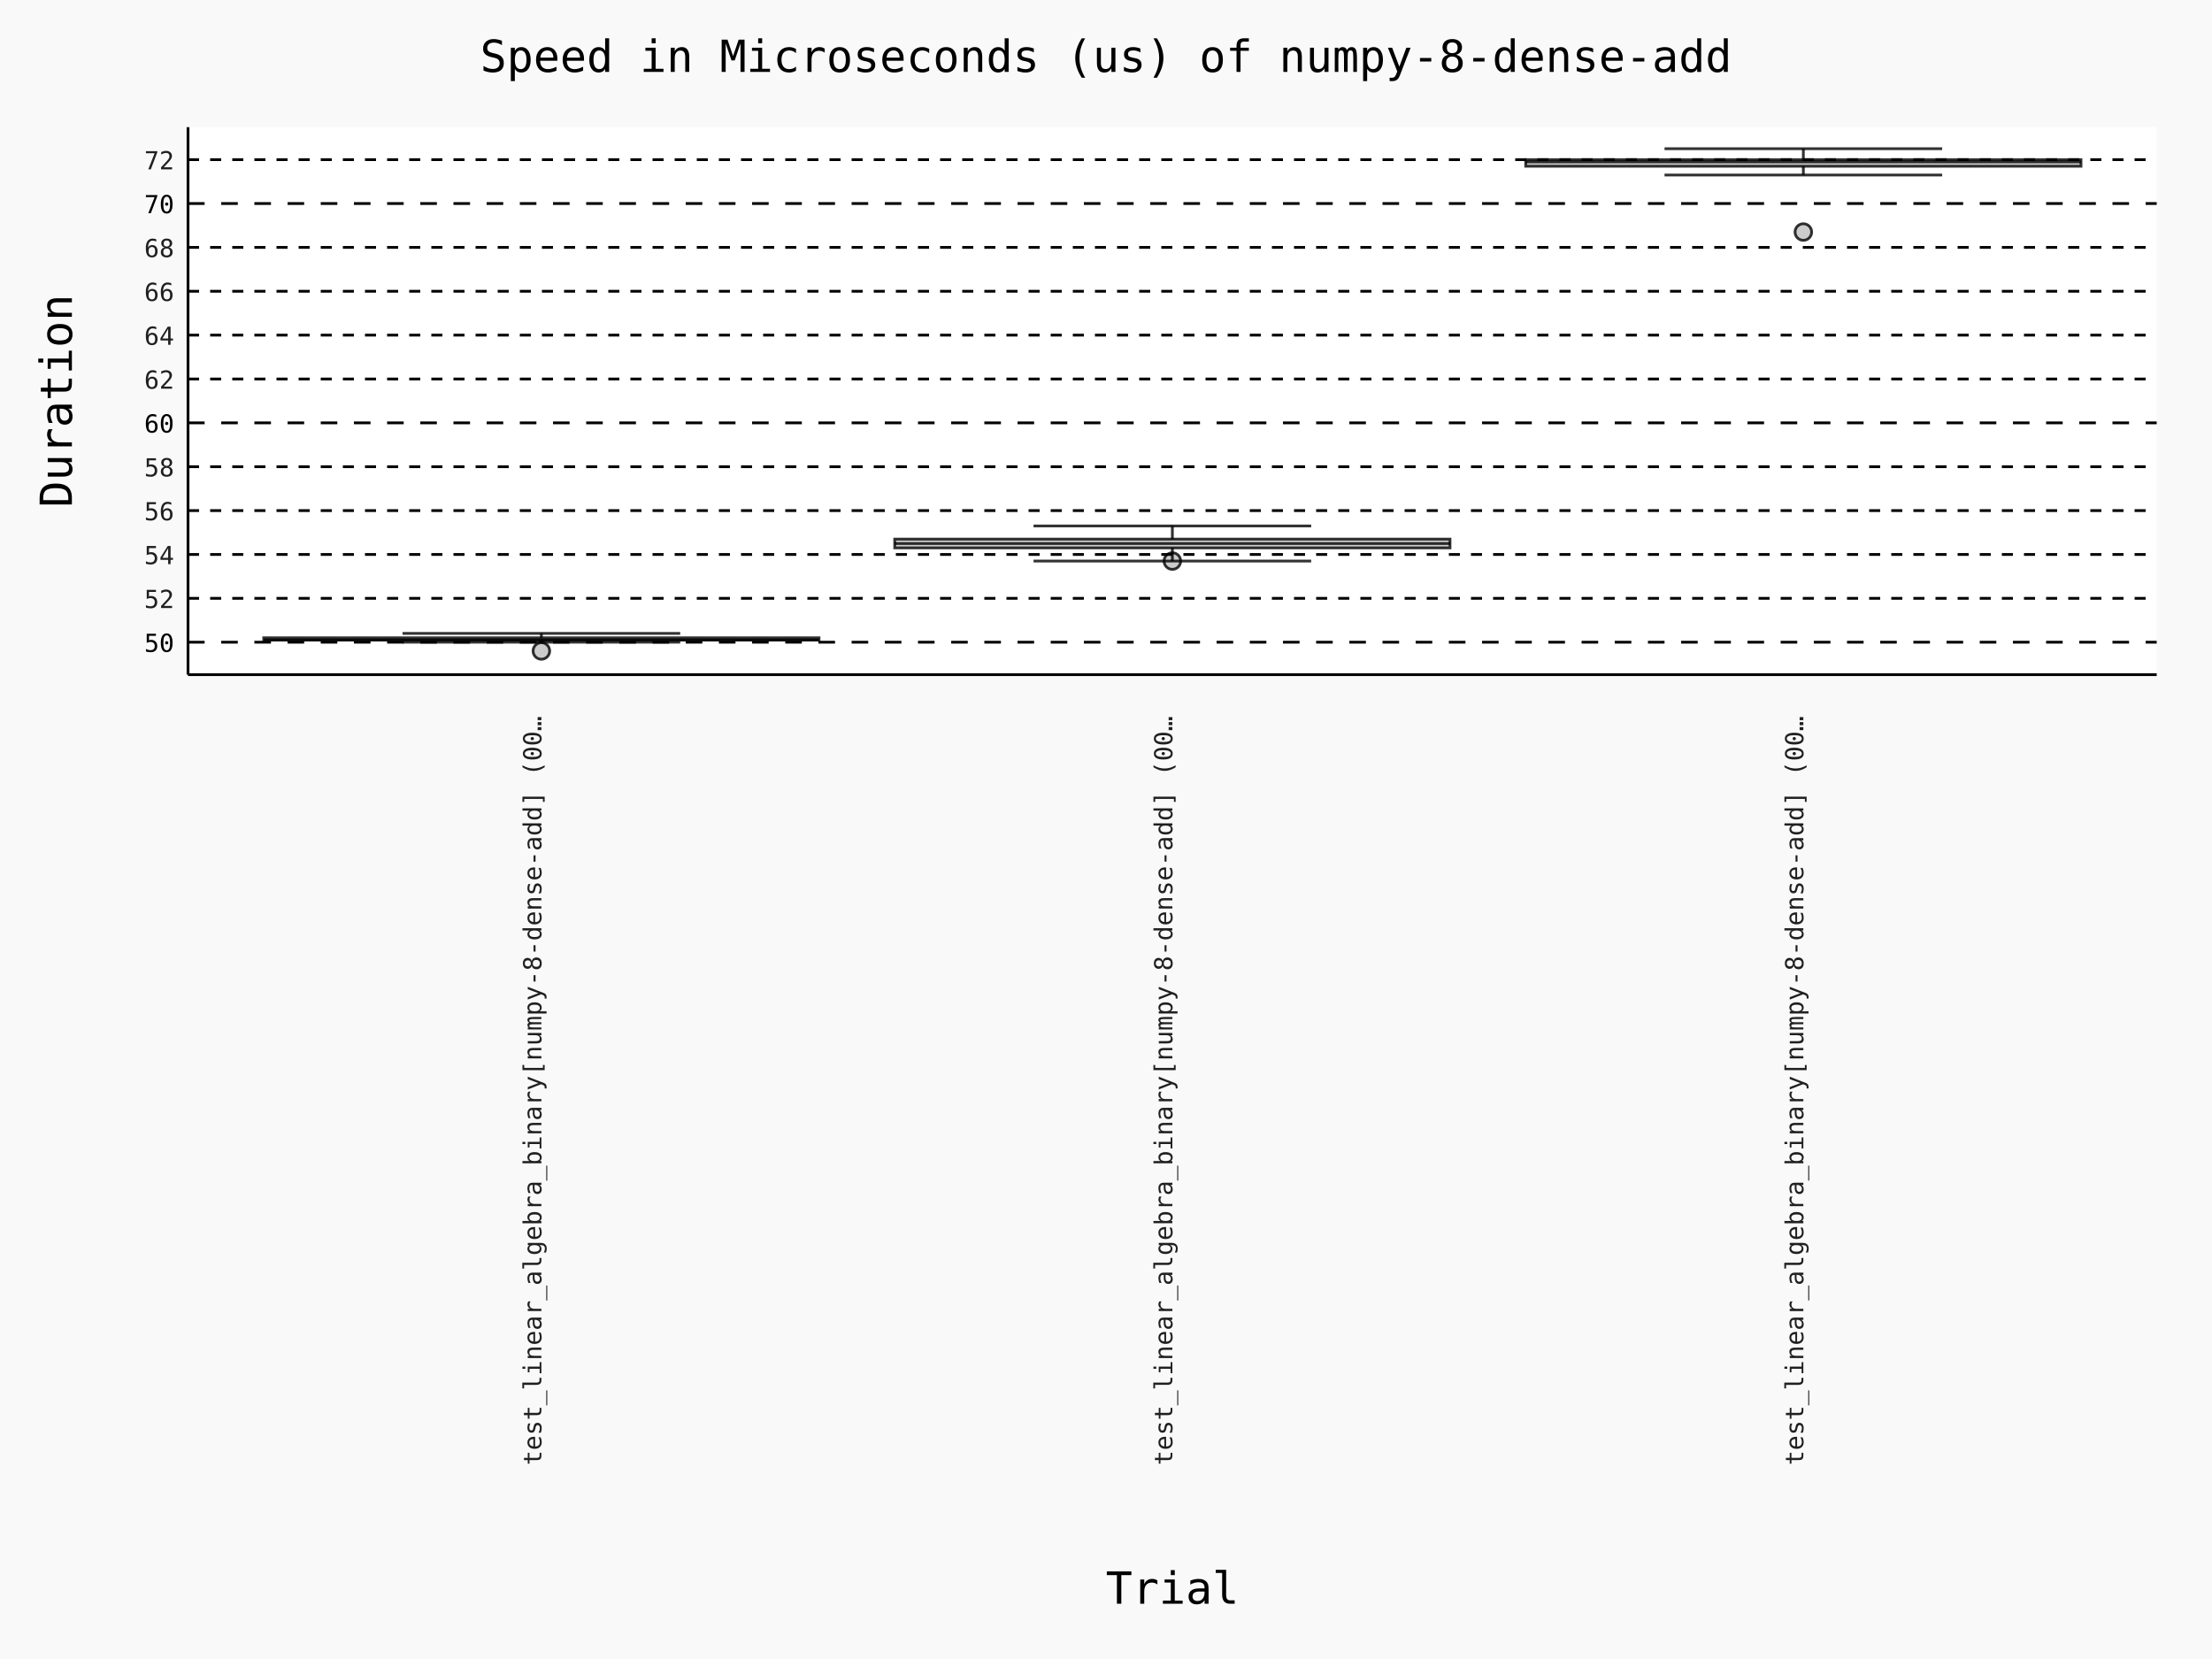
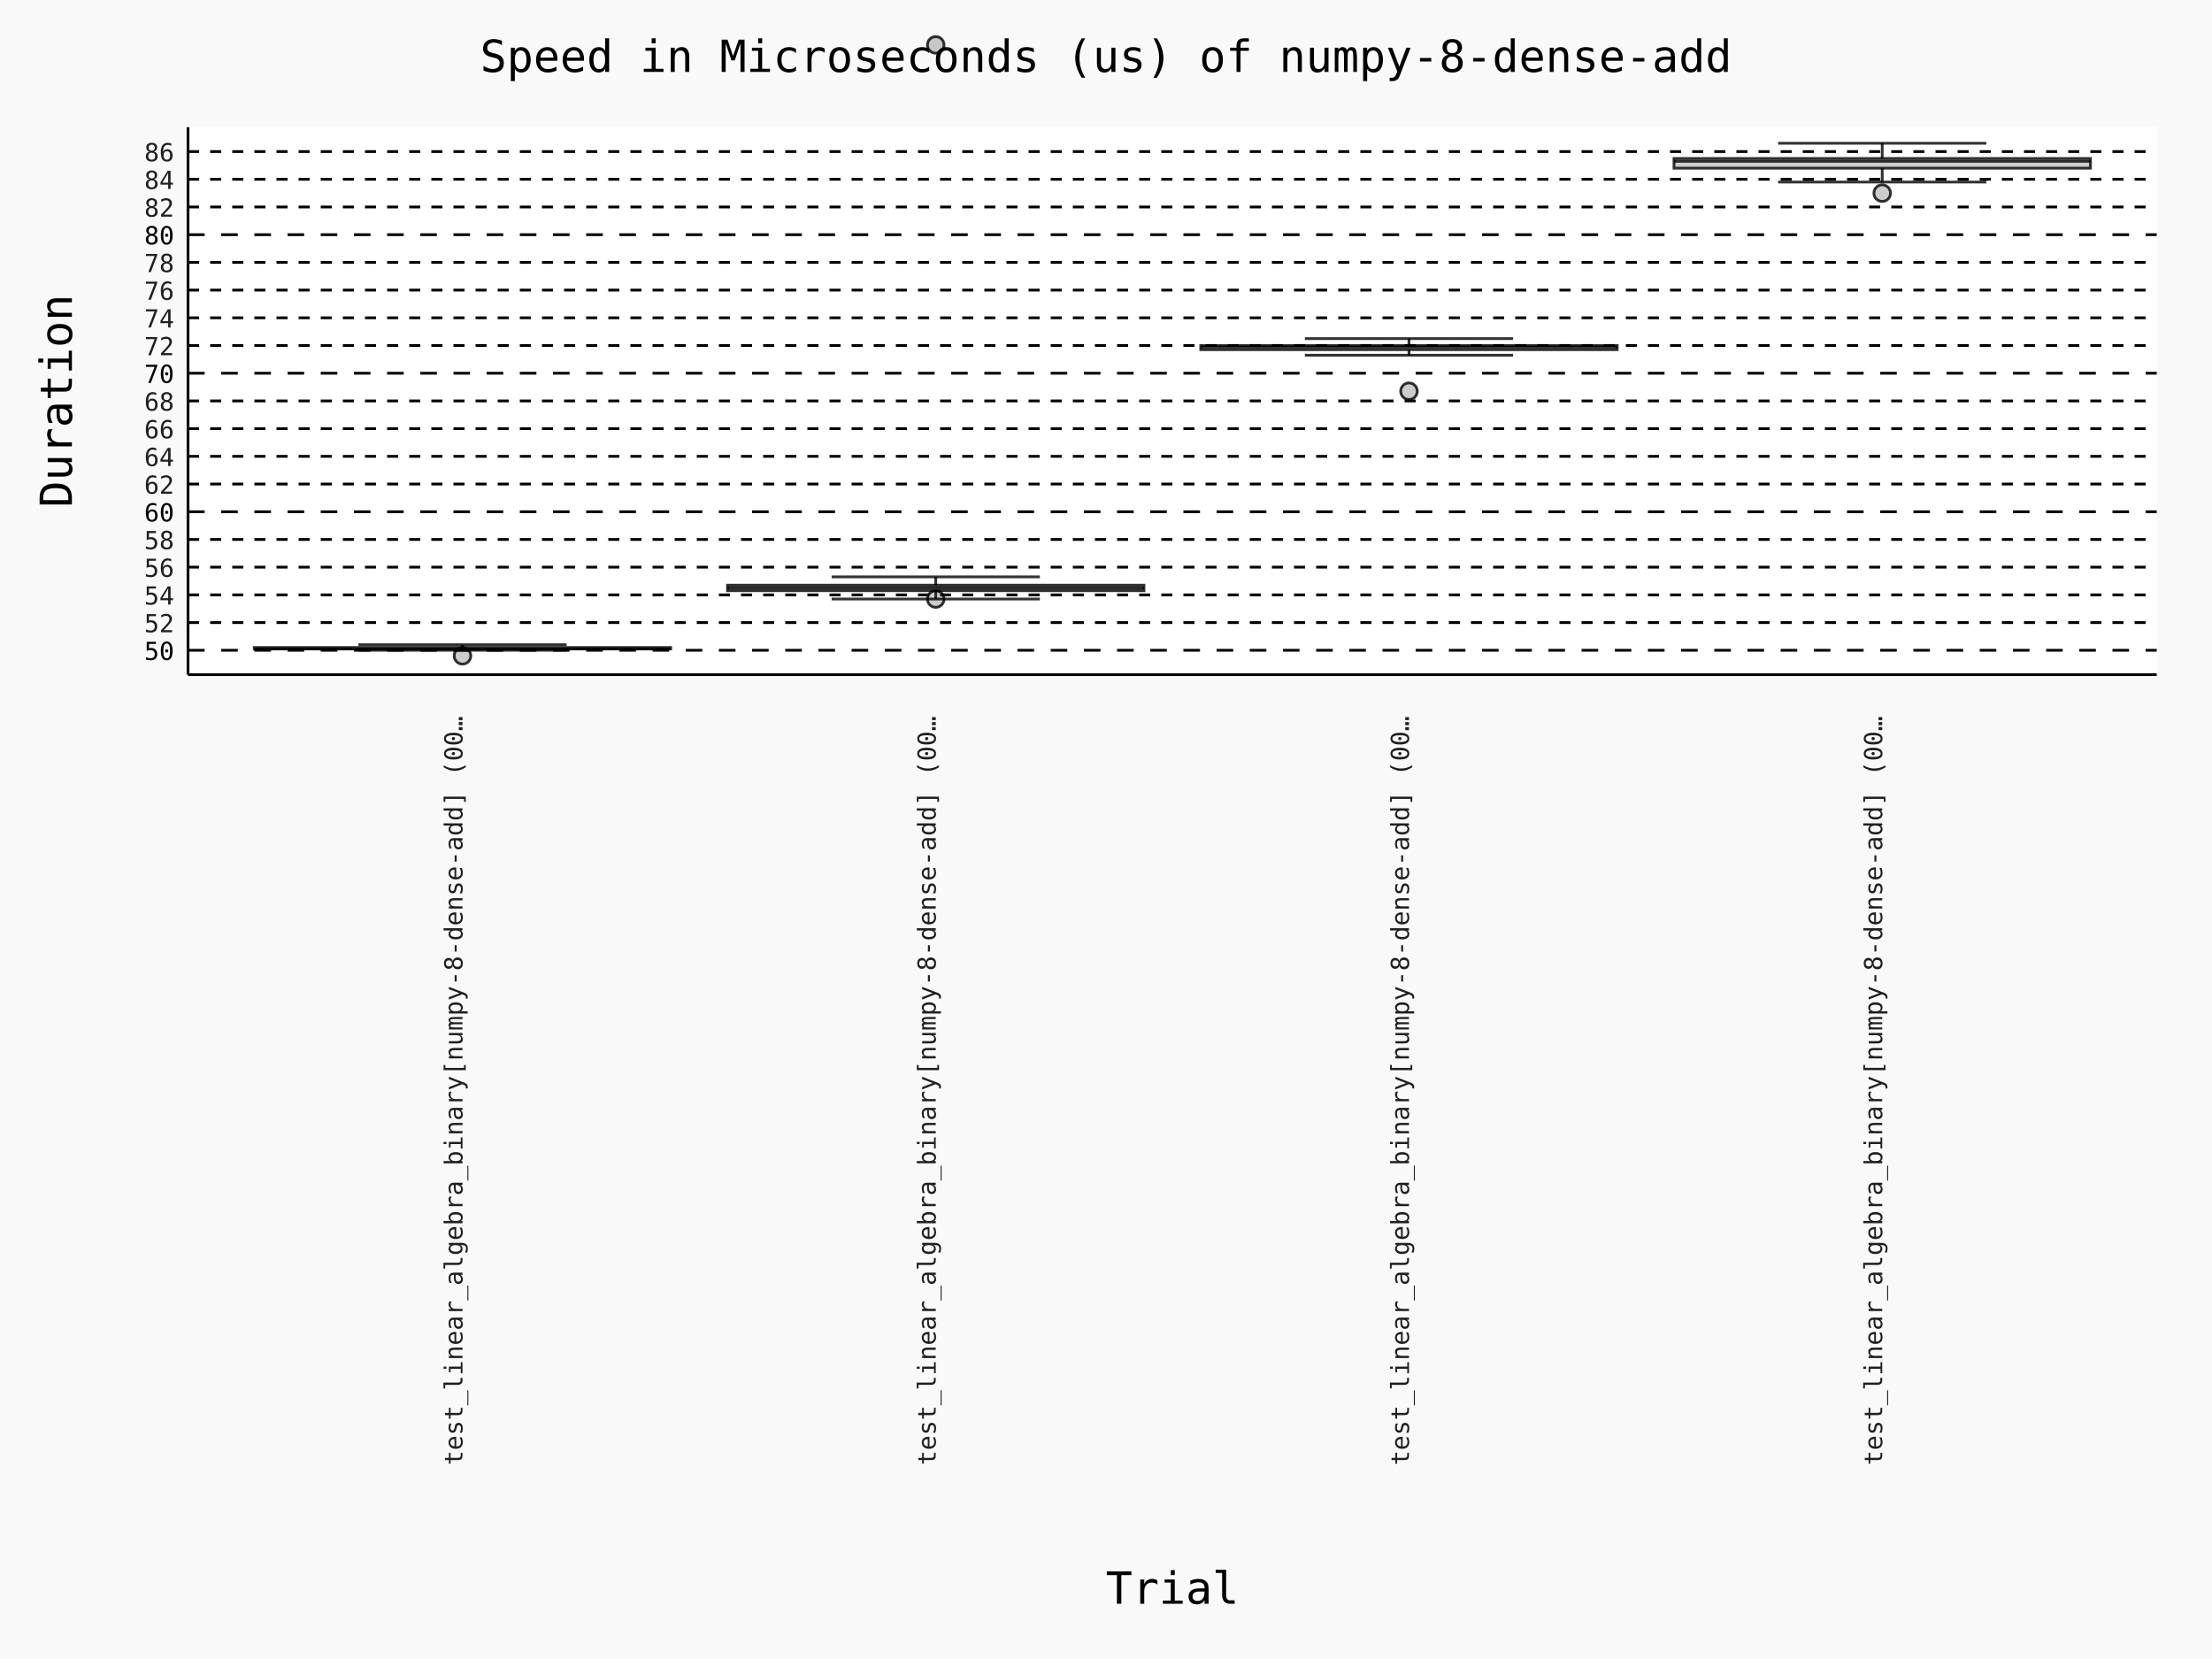
- <svg xmlns="http://www.w3.org/2000/svg" id="chart-2d94b298-818a-4bbc-8a91-b09f5cf3c061" class="pygal-chart" viewBox="0 0 800 600">
+ <svg xmlns="http://www.w3.org/2000/svg" id="chart-75029016-aac0-476c-b410-318bb5802ac1" class="pygal-chart" viewBox="0 0 800 600">
  <defs>
-     <style type="text/css">#chart-2d94b298-818a-4bbc-8a91-b09f5cf3c061{-webkit-user-select:none;-webkit-font-smoothing:antialiased;font-family:Consolas,"Deja Vu Sans Mono","Bitstream Vera Sans Mono","Courier New",monospace}#chart-2d94b298-818a-4bbc-8a91-b09f5cf3c061 .title{font-family:Consolas,"Deja Vu Sans Mono","Bitstream Vera Sans Mono","Courier New",monospace;font-size:16px}#chart-2d94b298-818a-4bbc-8a91-b09f5cf3c061 .legends .legend text{font-family:Consolas,"Deja Vu Sans Mono","Bitstream Vera Sans Mono","Courier New",monospace;font-size:14px}#chart-2d94b298-818a-4bbc-8a91-b09f5cf3c061 .axis text{font-family:Consolas,"Deja Vu Sans Mono","Bitstream Vera Sans Mono","Courier New",monospace;font-size:10px}#chart-2d94b298-818a-4bbc-8a91-b09f5cf3c061 .axis text.major{font-family:Consolas,"Deja Vu Sans Mono","Bitstream Vera Sans Mono","Courier New",monospace;font-size:10px}#chart-2d94b298-818a-4bbc-8a91-b09f5cf3c061 .text-overlay text.value{font-family:Consolas,"Deja Vu Sans Mono","Bitstream Vera Sans Mono","Courier New",monospace;font-size:16px}#chart-2d94b298-818a-4bbc-8a91-b09f5cf3c061 .text-overlay text.label{font-family:Consolas,"Deja Vu Sans Mono","Bitstream Vera Sans Mono","Courier New",monospace;font-size:10px}#chart-2d94b298-818a-4bbc-8a91-b09f5cf3c061 .tooltip{font-family:Consolas,"Deja Vu Sans Mono","Bitstream Vera Sans Mono","Courier New",monospace;font-size:14px}#chart-2d94b298-818a-4bbc-8a91-b09f5cf3c061 text.no_data{font-family:Consolas,"Deja Vu Sans Mono","Bitstream Vera Sans Mono","Courier New",monospace;font-size:64px}
- #chart-2d94b298-818a-4bbc-8a91-b09f5cf3c061{background-color:rgba(249,249,249,1)}#chart-2d94b298-818a-4bbc-8a91-b09f5cf3c061 path,#chart-2d94b298-818a-4bbc-8a91-b09f5cf3c061 line,#chart-2d94b298-818a-4bbc-8a91-b09f5cf3c061 rect,#chart-2d94b298-818a-4bbc-8a91-b09f5cf3c061 circle{-webkit-transition:150ms;-moz-transition:150ms;transition:150ms}#chart-2d94b298-818a-4bbc-8a91-b09f5cf3c061 .graph &gt; .background{fill:rgba(249,249,249,1)}#chart-2d94b298-818a-4bbc-8a91-b09f5cf3c061 .plot &gt; .background{fill:rgba(255,255,255,1)}#chart-2d94b298-818a-4bbc-8a91-b09f5cf3c061 .graph{fill:rgba(0,0,0,.87)}#chart-2d94b298-818a-4bbc-8a91-b09f5cf3c061 text.no_data{fill:rgba(0,0,0,1)}#chart-2d94b298-818a-4bbc-8a91-b09f5cf3c061 .title{fill:rgba(0,0,0,1)}#chart-2d94b298-818a-4bbc-8a91-b09f5cf3c061 .legends .legend text{fill:rgba(0,0,0,.87)}#chart-2d94b298-818a-4bbc-8a91-b09f5cf3c061 .legends .legend:hover text{fill:rgba(0,0,0,1)}#chart-2d94b298-818a-4bbc-8a91-b09f5cf3c061 .axis .line{stroke:rgba(0,0,0,1)}#chart-2d94b298-818a-4bbc-8a91-b09f5cf3c061 .axis .guide.line{stroke:rgba(0,0,0,.54)}#chart-2d94b298-818a-4bbc-8a91-b09f5cf3c061 .axis .major.line{stroke:rgba(0,0,0,.87)}#chart-2d94b298-818a-4bbc-8a91-b09f5cf3c061 .axis text.major{fill:rgba(0,0,0,1)}#chart-2d94b298-818a-4bbc-8a91-b09f5cf3c061 .axis.y .guides:hover .guide.line,#chart-2d94b298-818a-4bbc-8a91-b09f5cf3c061 .line-graph .axis.x .guides:hover .guide.line,#chart-2d94b298-818a-4bbc-8a91-b09f5cf3c061 .stackedline-graph .axis.x .guides:hover .guide.line,#chart-2d94b298-818a-4bbc-8a91-b09f5cf3c061 .xy-graph .axis.x .guides:hover .guide.line{stroke:rgba(0,0,0,1)}#chart-2d94b298-818a-4bbc-8a91-b09f5cf3c061 .axis .guides:hover text{fill:rgba(0,0,0,1)}#chart-2d94b298-818a-4bbc-8a91-b09f5cf3c061 .reactive{fill-opacity:.7;stroke-opacity:.8;stroke-width:1}#chart-2d94b298-818a-4bbc-8a91-b09f5cf3c061 .ci{stroke:rgba(0,0,0,.87)}#chart-2d94b298-818a-4bbc-8a91-b09f5cf3c061 .reactive.active,#chart-2d94b298-818a-4bbc-8a91-b09f5cf3c061 .active .reactive{fill-opacity:.8;stroke-opacity:.9;stroke-width:4}#chart-2d94b298-818a-4bbc-8a91-b09f5cf3c061 .ci .reactive.active{stroke-width:1.5}#chart-2d94b298-818a-4bbc-8a91-b09f5cf3c061 .series text{fill:rgba(0,0,0,1)}#chart-2d94b298-818a-4bbc-8a91-b09f5cf3c061 .tooltip rect{fill:rgba(255,255,255,1);stroke:rgba(0,0,0,1);-webkit-transition:opacity 150ms;-moz-transition:opacity 150ms;transition:opacity 150ms}#chart-2d94b298-818a-4bbc-8a91-b09f5cf3c061 .tooltip .label{fill:rgba(0,0,0,.87)}#chart-2d94b298-818a-4bbc-8a91-b09f5cf3c061 .tooltip .label{fill:rgba(0,0,0,.87)}#chart-2d94b298-818a-4bbc-8a91-b09f5cf3c061 .tooltip .legend{font-size:.8em;fill:rgba(0,0,0,.54)}#chart-2d94b298-818a-4bbc-8a91-b09f5cf3c061 .tooltip .x_label{font-size:.6em;fill:rgba(0,0,0,1)}#chart-2d94b298-818a-4bbc-8a91-b09f5cf3c061 .tooltip .xlink{font-size:.5em;text-decoration:underline}#chart-2d94b298-818a-4bbc-8a91-b09f5cf3c061 .tooltip .value{font-size:1.5em}#chart-2d94b298-818a-4bbc-8a91-b09f5cf3c061 .bound{font-size:.5em}#chart-2d94b298-818a-4bbc-8a91-b09f5cf3c061 .max-value{font-size:.75em;fill:rgba(0,0,0,.54)}#chart-2d94b298-818a-4bbc-8a91-b09f5cf3c061 .map-element{fill:rgba(255,255,255,1);stroke:rgba(0,0,0,.54) !important}#chart-2d94b298-818a-4bbc-8a91-b09f5cf3c061 .map-element .reactive{fill-opacity:inherit;stroke-opacity:inherit}#chart-2d94b298-818a-4bbc-8a91-b09f5cf3c061 .color-0,#chart-2d94b298-818a-4bbc-8a91-b09f5cf3c061 .color-0 a:visited{stroke:#000000;fill:#000000}#chart-2d94b298-818a-4bbc-8a91-b09f5cf3c061 .color-1,#chart-2d94b298-818a-4bbc-8a91-b09f5cf3c061 .color-1 a:visited{stroke:#000000;fill:#000000}#chart-2d94b298-818a-4bbc-8a91-b09f5cf3c061 .color-2,#chart-2d94b298-818a-4bbc-8a91-b09f5cf3c061 .color-2 a:visited{stroke:#000000;fill:#000000}#chart-2d94b298-818a-4bbc-8a91-b09f5cf3c061 .text-overlay .color-0 text{fill:white}#chart-2d94b298-818a-4bbc-8a91-b09f5cf3c061 .text-overlay .color-1 text{fill:white}#chart-2d94b298-818a-4bbc-8a91-b09f5cf3c061 .text-overlay .color-2 text{fill:white}
- #chart-2d94b298-818a-4bbc-8a91-b09f5cf3c061 text.no_data{text-anchor:middle}#chart-2d94b298-818a-4bbc-8a91-b09f5cf3c061 .guide.line{fill:none}#chart-2d94b298-818a-4bbc-8a91-b09f5cf3c061 .centered{text-anchor:middle}#chart-2d94b298-818a-4bbc-8a91-b09f5cf3c061 .title{text-anchor:middle}#chart-2d94b298-818a-4bbc-8a91-b09f5cf3c061 .legends .legend text{fill-opacity:1}#chart-2d94b298-818a-4bbc-8a91-b09f5cf3c061 .axis.x text{text-anchor:middle}#chart-2d94b298-818a-4bbc-8a91-b09f5cf3c061 .axis.x:not(.web) text[transform]{text-anchor:start}#chart-2d94b298-818a-4bbc-8a91-b09f5cf3c061 .axis.x:not(.web) text[transform].backwards{text-anchor:end}#chart-2d94b298-818a-4bbc-8a91-b09f5cf3c061 .axis.y text{text-anchor:end}#chart-2d94b298-818a-4bbc-8a91-b09f5cf3c061 .axis.y text[transform].backwards{text-anchor:start}#chart-2d94b298-818a-4bbc-8a91-b09f5cf3c061 .axis.y2 text{text-anchor:start}#chart-2d94b298-818a-4bbc-8a91-b09f5cf3c061 .axis.y2 text[transform].backwards{text-anchor:end}#chart-2d94b298-818a-4bbc-8a91-b09f5cf3c061 .axis .guide.line{stroke-dasharray:4,4;stroke:black}#chart-2d94b298-818a-4bbc-8a91-b09f5cf3c061 .axis .major.guide.line{stroke-dasharray:6,6;stroke:black}#chart-2d94b298-818a-4bbc-8a91-b09f5cf3c061 .horizontal .axis.y .guide.line,#chart-2d94b298-818a-4bbc-8a91-b09f5cf3c061 .horizontal .axis.y2 .guide.line,#chart-2d94b298-818a-4bbc-8a91-b09f5cf3c061 .vertical .axis.x .guide.line{opacity:0}#chart-2d94b298-818a-4bbc-8a91-b09f5cf3c061 .horizontal .axis.always_show .guide.line,#chart-2d94b298-818a-4bbc-8a91-b09f5cf3c061 .vertical .axis.always_show .guide.line{opacity:1 !important}#chart-2d94b298-818a-4bbc-8a91-b09f5cf3c061 .axis.y .guides:hover .guide.line,#chart-2d94b298-818a-4bbc-8a91-b09f5cf3c061 .axis.y2 .guides:hover .guide.line,#chart-2d94b298-818a-4bbc-8a91-b09f5cf3c061 .axis.x .guides:hover .guide.line{opacity:1}#chart-2d94b298-818a-4bbc-8a91-b09f5cf3c061 .axis .guides:hover text{opacity:1}#chart-2d94b298-818a-4bbc-8a91-b09f5cf3c061 .nofill{fill:none}#chart-2d94b298-818a-4bbc-8a91-b09f5cf3c061 .subtle-fill{fill-opacity:.2}#chart-2d94b298-818a-4bbc-8a91-b09f5cf3c061 .dot{stroke-width:1px;fill-opacity:1;stroke-opacity:1}#chart-2d94b298-818a-4bbc-8a91-b09f5cf3c061 .dot.active{stroke-width:5px}#chart-2d94b298-818a-4bbc-8a91-b09f5cf3c061 .dot.negative{fill:transparent}#chart-2d94b298-818a-4bbc-8a91-b09f5cf3c061 text,#chart-2d94b298-818a-4bbc-8a91-b09f5cf3c061 tspan{stroke:none !important}#chart-2d94b298-818a-4bbc-8a91-b09f5cf3c061 .series text.active{opacity:1}#chart-2d94b298-818a-4bbc-8a91-b09f5cf3c061 .tooltip rect{fill-opacity:.95;stroke-width:.5}#chart-2d94b298-818a-4bbc-8a91-b09f5cf3c061 .tooltip text{fill-opacity:1}#chart-2d94b298-818a-4bbc-8a91-b09f5cf3c061 .showable{visibility:hidden}#chart-2d94b298-818a-4bbc-8a91-b09f5cf3c061 .showable.shown{visibility:visible}#chart-2d94b298-818a-4bbc-8a91-b09f5cf3c061 .gauge-background{fill:rgba(229,229,229,1);stroke:none}#chart-2d94b298-818a-4bbc-8a91-b09f5cf3c061 .bg-lines{stroke:rgba(249,249,249,1);stroke-width:2px}
+     <style type="text/css">#chart-75029016-aac0-476c-b410-318bb5802ac1{-webkit-user-select:none;-webkit-font-smoothing:antialiased;font-family:Consolas,"Deja Vu Sans Mono","Bitstream Vera Sans Mono","Courier New",monospace}#chart-75029016-aac0-476c-b410-318bb5802ac1 .title{font-family:Consolas,"Deja Vu Sans Mono","Bitstream Vera Sans Mono","Courier New",monospace;font-size:16px}#chart-75029016-aac0-476c-b410-318bb5802ac1 .legends .legend text{font-family:Consolas,"Deja Vu Sans Mono","Bitstream Vera Sans Mono","Courier New",monospace;font-size:14px}#chart-75029016-aac0-476c-b410-318bb5802ac1 .axis text{font-family:Consolas,"Deja Vu Sans Mono","Bitstream Vera Sans Mono","Courier New",monospace;font-size:10px}#chart-75029016-aac0-476c-b410-318bb5802ac1 .axis text.major{font-family:Consolas,"Deja Vu Sans Mono","Bitstream Vera Sans Mono","Courier New",monospace;font-size:10px}#chart-75029016-aac0-476c-b410-318bb5802ac1 .text-overlay text.value{font-family:Consolas,"Deja Vu Sans Mono","Bitstream Vera Sans Mono","Courier New",monospace;font-size:16px}#chart-75029016-aac0-476c-b410-318bb5802ac1 .text-overlay text.label{font-family:Consolas,"Deja Vu Sans Mono","Bitstream Vera Sans Mono","Courier New",monospace;font-size:10px}#chart-75029016-aac0-476c-b410-318bb5802ac1 .tooltip{font-family:Consolas,"Deja Vu Sans Mono","Bitstream Vera Sans Mono","Courier New",monospace;font-size:14px}#chart-75029016-aac0-476c-b410-318bb5802ac1 text.no_data{font-family:Consolas,"Deja Vu Sans Mono","Bitstream Vera Sans Mono","Courier New",monospace;font-size:64px}
+ #chart-75029016-aac0-476c-b410-318bb5802ac1{background-color:rgba(249,249,249,1)}#chart-75029016-aac0-476c-b410-318bb5802ac1 path,#chart-75029016-aac0-476c-b410-318bb5802ac1 line,#chart-75029016-aac0-476c-b410-318bb5802ac1 rect,#chart-75029016-aac0-476c-b410-318bb5802ac1 circle{-webkit-transition:150ms;-moz-transition:150ms;transition:150ms}#chart-75029016-aac0-476c-b410-318bb5802ac1 .graph &gt; .background{fill:rgba(249,249,249,1)}#chart-75029016-aac0-476c-b410-318bb5802ac1 .plot &gt; .background{fill:rgba(255,255,255,1)}#chart-75029016-aac0-476c-b410-318bb5802ac1 .graph{fill:rgba(0,0,0,.87)}#chart-75029016-aac0-476c-b410-318bb5802ac1 text.no_data{fill:rgba(0,0,0,1)}#chart-75029016-aac0-476c-b410-318bb5802ac1 .title{fill:rgba(0,0,0,1)}#chart-75029016-aac0-476c-b410-318bb5802ac1 .legends .legend text{fill:rgba(0,0,0,.87)}#chart-75029016-aac0-476c-b410-318bb5802ac1 .legends .legend:hover text{fill:rgba(0,0,0,1)}#chart-75029016-aac0-476c-b410-318bb5802ac1 .axis .line{stroke:rgba(0,0,0,1)}#chart-75029016-aac0-476c-b410-318bb5802ac1 .axis .guide.line{stroke:rgba(0,0,0,.54)}#chart-75029016-aac0-476c-b410-318bb5802ac1 .axis .major.line{stroke:rgba(0,0,0,.87)}#chart-75029016-aac0-476c-b410-318bb5802ac1 .axis text.major{fill:rgba(0,0,0,1)}#chart-75029016-aac0-476c-b410-318bb5802ac1 .axis.y .guides:hover .guide.line,#chart-75029016-aac0-476c-b410-318bb5802ac1 .line-graph .axis.x .guides:hover .guide.line,#chart-75029016-aac0-476c-b410-318bb5802ac1 .stackedline-graph .axis.x .guides:hover .guide.line,#chart-75029016-aac0-476c-b410-318bb5802ac1 .xy-graph .axis.x .guides:hover .guide.line{stroke:rgba(0,0,0,1)}#chart-75029016-aac0-476c-b410-318bb5802ac1 .axis .guides:hover text{fill:rgba(0,0,0,1)}#chart-75029016-aac0-476c-b410-318bb5802ac1 .reactive{fill-opacity:.7;stroke-opacity:.8;stroke-width:1}#chart-75029016-aac0-476c-b410-318bb5802ac1 .ci{stroke:rgba(0,0,0,.87)}#chart-75029016-aac0-476c-b410-318bb5802ac1 .reactive.active,#chart-75029016-aac0-476c-b410-318bb5802ac1 .active .reactive{fill-opacity:.8;stroke-opacity:.9;stroke-width:4}#chart-75029016-aac0-476c-b410-318bb5802ac1 .ci .reactive.active{stroke-width:1.5}#chart-75029016-aac0-476c-b410-318bb5802ac1 .series text{fill:rgba(0,0,0,1)}#chart-75029016-aac0-476c-b410-318bb5802ac1 .tooltip rect{fill:rgba(255,255,255,1);stroke:rgba(0,0,0,1);-webkit-transition:opacity 150ms;-moz-transition:opacity 150ms;transition:opacity 150ms}#chart-75029016-aac0-476c-b410-318bb5802ac1 .tooltip .label{fill:rgba(0,0,0,.87)}#chart-75029016-aac0-476c-b410-318bb5802ac1 .tooltip .label{fill:rgba(0,0,0,.87)}#chart-75029016-aac0-476c-b410-318bb5802ac1 .tooltip .legend{font-size:.8em;fill:rgba(0,0,0,.54)}#chart-75029016-aac0-476c-b410-318bb5802ac1 .tooltip .x_label{font-size:.6em;fill:rgba(0,0,0,1)}#chart-75029016-aac0-476c-b410-318bb5802ac1 .tooltip .xlink{font-size:.5em;text-decoration:underline}#chart-75029016-aac0-476c-b410-318bb5802ac1 .tooltip .value{font-size:1.5em}#chart-75029016-aac0-476c-b410-318bb5802ac1 .bound{font-size:.5em}#chart-75029016-aac0-476c-b410-318bb5802ac1 .max-value{font-size:.75em;fill:rgba(0,0,0,.54)}#chart-75029016-aac0-476c-b410-318bb5802ac1 .map-element{fill:rgba(255,255,255,1);stroke:rgba(0,0,0,.54) !important}#chart-75029016-aac0-476c-b410-318bb5802ac1 .map-element .reactive{fill-opacity:inherit;stroke-opacity:inherit}#chart-75029016-aac0-476c-b410-318bb5802ac1 .color-0,#chart-75029016-aac0-476c-b410-318bb5802ac1 .color-0 a:visited{stroke:#000000;fill:#000000}#chart-75029016-aac0-476c-b410-318bb5802ac1 .color-1,#chart-75029016-aac0-476c-b410-318bb5802ac1 .color-1 a:visited{stroke:#000000;fill:#000000}#chart-75029016-aac0-476c-b410-318bb5802ac1 .color-2,#chart-75029016-aac0-476c-b410-318bb5802ac1 .color-2 a:visited{stroke:#000000;fill:#000000}#chart-75029016-aac0-476c-b410-318bb5802ac1 .color-3,#chart-75029016-aac0-476c-b410-318bb5802ac1 .color-3 a:visited{stroke:#000000;fill:#000000}#chart-75029016-aac0-476c-b410-318bb5802ac1 .text-overlay .color-0 text{fill:white}#chart-75029016-aac0-476c-b410-318bb5802ac1 .text-overlay .color-1 text{fill:white}#chart-75029016-aac0-476c-b410-318bb5802ac1 .text-overlay .color-2 text{fill:white}#chart-75029016-aac0-476c-b410-318bb5802ac1 .text-overlay .color-3 text{fill:white}
+ #chart-75029016-aac0-476c-b410-318bb5802ac1 text.no_data{text-anchor:middle}#chart-75029016-aac0-476c-b410-318bb5802ac1 .guide.line{fill:none}#chart-75029016-aac0-476c-b410-318bb5802ac1 .centered{text-anchor:middle}#chart-75029016-aac0-476c-b410-318bb5802ac1 .title{text-anchor:middle}#chart-75029016-aac0-476c-b410-318bb5802ac1 .legends .legend text{fill-opacity:1}#chart-75029016-aac0-476c-b410-318bb5802ac1 .axis.x text{text-anchor:middle}#chart-75029016-aac0-476c-b410-318bb5802ac1 .axis.x:not(.web) text[transform]{text-anchor:start}#chart-75029016-aac0-476c-b410-318bb5802ac1 .axis.x:not(.web) text[transform].backwards{text-anchor:end}#chart-75029016-aac0-476c-b410-318bb5802ac1 .axis.y text{text-anchor:end}#chart-75029016-aac0-476c-b410-318bb5802ac1 .axis.y text[transform].backwards{text-anchor:start}#chart-75029016-aac0-476c-b410-318bb5802ac1 .axis.y2 text{text-anchor:start}#chart-75029016-aac0-476c-b410-318bb5802ac1 .axis.y2 text[transform].backwards{text-anchor:end}#chart-75029016-aac0-476c-b410-318bb5802ac1 .axis .guide.line{stroke-dasharray:4,4;stroke:black}#chart-75029016-aac0-476c-b410-318bb5802ac1 .axis .major.guide.line{stroke-dasharray:6,6;stroke:black}#chart-75029016-aac0-476c-b410-318bb5802ac1 .horizontal .axis.y .guide.line,#chart-75029016-aac0-476c-b410-318bb5802ac1 .horizontal .axis.y2 .guide.line,#chart-75029016-aac0-476c-b410-318bb5802ac1 .vertical .axis.x .guide.line{opacity:0}#chart-75029016-aac0-476c-b410-318bb5802ac1 .horizontal .axis.always_show .guide.line,#chart-75029016-aac0-476c-b410-318bb5802ac1 .vertical .axis.always_show .guide.line{opacity:1 !important}#chart-75029016-aac0-476c-b410-318bb5802ac1 .axis.y .guides:hover .guide.line,#chart-75029016-aac0-476c-b410-318bb5802ac1 .axis.y2 .guides:hover .guide.line,#chart-75029016-aac0-476c-b410-318bb5802ac1 .axis.x .guides:hover .guide.line{opacity:1}#chart-75029016-aac0-476c-b410-318bb5802ac1 .axis .guides:hover text{opacity:1}#chart-75029016-aac0-476c-b410-318bb5802ac1 .nofill{fill:none}#chart-75029016-aac0-476c-b410-318bb5802ac1 .subtle-fill{fill-opacity:.2}#chart-75029016-aac0-476c-b410-318bb5802ac1 .dot{stroke-width:1px;fill-opacity:1;stroke-opacity:1}#chart-75029016-aac0-476c-b410-318bb5802ac1 .dot.active{stroke-width:5px}#chart-75029016-aac0-476c-b410-318bb5802ac1 .dot.negative{fill:transparent}#chart-75029016-aac0-476c-b410-318bb5802ac1 text,#chart-75029016-aac0-476c-b410-318bb5802ac1 tspan{stroke:none !important}#chart-75029016-aac0-476c-b410-318bb5802ac1 .series text.active{opacity:1}#chart-75029016-aac0-476c-b410-318bb5802ac1 .tooltip rect{fill-opacity:.95;stroke-width:.5}#chart-75029016-aac0-476c-b410-318bb5802ac1 .tooltip text{fill-opacity:1}#chart-75029016-aac0-476c-b410-318bb5802ac1 .showable{visibility:hidden}#chart-75029016-aac0-476c-b410-318bb5802ac1 .showable.shown{visibility:visible}#chart-75029016-aac0-476c-b410-318bb5802ac1 .gauge-background{fill:rgba(229,229,229,1);stroke:none}#chart-75029016-aac0-476c-b410-318bb5802ac1 .bg-lines{stroke:rgba(249,249,249,1);stroke-width:2px}
.tooltip .value{font-size:1em !important}.axis text{font-size:9px !important}</style>
  </defs>
  <g class="graph custombox-graph vertical">
    <rect x="0" y="0" width="800" height="600" class="background" />
    <g transform="translate(68, 46)" class="plot">
      <rect x="0" y="0" width="712.0" height="198.0" class="background" />
      <g class="axis y always_show">
        <path d="M0 198 h712" class="line" />
        <g class="guides">
-           <path d="M0 186.26 h712" class="major guide line" />
-           <text x="-5" y="189.76" class="major">50</text>
+           <path d="M0 189.182 h712" class="major guide line" />
+           <text x="-5" y="192.682" class="major">50</text>
        </g>
        <g class="guides">
-           <path d="M0 170.394 h712" class="guide line" />
-           <text x="-5" y="173.894" class="">52</text>
+           <path d="M0 179.162 h712" class="guide line" />
+           <text x="-5" y="182.662" class="">52</text>
        </g>
        <g class="guides">
-           <path d="M0 154.529 h712" class="guide line" />
-           <text x="-5" y="158.029" class="">54</text>
+           <path d="M0 169.142 h712" class="guide line" />
+           <text x="-5" y="172.642" class="">54</text>
        </g>
        <g class="guides">
-           <path d="M0 138.663 h712" class="guide line" />
-           <text x="-5" y="142.163" class="">56</text>
+           <path d="M0 159.121 h712" class="guide line" />
+           <text x="-5" y="162.621" class="">56</text>
        </g>
        <g class="guides">
-           <path d="M0 122.798 h712" class="guide line" />
-           <text x="-5" y="126.298" class="">58</text>
+           <path d="M0 149.101 h712" class="guide line" />
+           <text x="-5" y="152.601" class="">58</text>
        </g>
        <g class="guides">
-           <path d="M0 106.933 h712" class="major guide line" />
-           <text x="-5" y="110.433" class="major">60</text>
+           <path d="M0 139.081 h712" class="major guide line" />
+           <text x="-5" y="142.581" class="major">60</text>
        </g>
        <g class="guides">
-           <path d="M0 91.067 h712" class="guide line" />
-           <text x="-5" y="94.567" class="">62</text>
+           <path d="M0 129.061 h712" class="guide line" />
+           <text x="-5" y="132.561" class="">62</text>
        </g>
        <g class="guides">
-           <path d="M0 75.202 h712" class="guide line" />
-           <text x="-5" y="78.702" class="">64</text>
+           <path d="M0 119.04 h712" class="guide line" />
+           <text x="-5" y="122.54" class="">64</text>
        </g>
        <g class="guides">
-           <path d="M0 59.337 h712" class="guide line" />
-           <text x="-5" y="62.837" class="">66</text>
+           <path d="M0 109.02 h712" class="guide line" />
+           <text x="-5" y="112.52" class="">66</text>
        </g>
        <g class="guides">
-           <path d="M0 43.471 h712" class="guide line" />
-           <text x="-5" y="46.971" class="">68</text>
+           <path d="M0 99 h712" class="guide line" />
+           <text x="-5" y="102.5" class="">68</text>
        </g>
        <g class="guides">
-           <path d="M0 27.606 h712" class="major guide line" />
-           <text x="-5" y="31.106" class="major">70</text>
+           <path d="M0 88.98 h712" class="major guide line" />
+           <text x="-5" y="92.48" class="major">70</text>
        </g>
        <g class="guides">
-           <path d="M0 11.74 h712" class="guide line" />
-           <text x="-5" y="15.24" class="">72</text>
+           <path d="M0 78.96 h712" class="guide line" />
+           <text x="-5" y="82.46" class="">72</text>
+         </g>
+         <g class="guides">
+           <path d="M0 68.939 h712" class="guide line" />
+           <text x="-5" y="72.439" class="">74</text>
+         </g>
+         <g class="guides">
+           <path d="M0 58.919 h712" class="guide line" />
+           <text x="-5" y="62.419" class="">76</text>
+         </g>
+         <g class="guides">
+           <path d="M0 48.899 h712" class="guide line" />
+           <text x="-5" y="52.399" class="">78</text>
+         </g>
+         <g class="guides">
+           <path d="M0 38.879 h712" class="major guide line" />
+           <text x="-5" y="42.379" class="major">80</text>
+         </g>
+         <g class="guides">
+           <path d="M0 28.858 h712" class="guide line" />
+           <text x="-5" y="32.358" class="">82</text>
+         </g>
+         <g class="guides">
+           <path d="M0 18.838 h712" class="guide line" />
+           <text x="-5" y="22.338" class="">84</text>
+         </g>
+         <g class="guides">
+           <path d="M0 8.818 h712" class="guide line" />
+           <text x="-5" y="12.318" class="">86</text>
        </g>
      </g>
      <g class="axis x">
        <path d="M0 0 v198" class="line" />
        <g class="guides">
-           <path d="M127.795 0 v198" class="guide line" />
-           <text x="127.795" y="213.0" class="backwards" transform="rotate(270 127.7949 213)">test_linear_algebra_binary[numpy-8-dense-add] (00…</text>
+           <path d="M99.269 0 v198" class="guide line" />
+           <text x="99.269" y="213.0" class="backwards" transform="rotate(270 99.26923 213)">test_linear_algebra_binary[numpy-8-dense-add] (00…</text>
        </g>
        <g class="guides">
-           <path d="M356 0 v198" class="guide line" />
-           <text x="356.0" y="213.0" class="backwards" transform="rotate(270 356 213)">test_linear_algebra_binary[numpy-8-dense-add] (00…</text>
+           <path d="M270.423 0 v198" class="guide line" />
+           <text x="270.423" y="213.0" class="backwards" transform="rotate(270 270.4231 213)">test_linear_algebra_binary[numpy-8-dense-add] (00…</text>
        </g>
        <g class="guides">
-           <path d="M584.205 0 v198" class="guide line" />
-           <text x="584.205" y="213.0" class="backwards" transform="rotate(270 584.2051 213)">test_linear_algebra_binary[numpy-8-dense-add] (00…</text>
+           <path d="M441.577 0 v198" class="guide line" />
+           <text x="441.577" y="213.0" class="backwards" transform="rotate(270 441.5769 213)">test_linear_algebra_binary[numpy-8-dense-add] (00…</text>
+         </g>
+         <g class="guides">
+           <path d="M612.731 0 v198" class="guide line" />
+           <text x="612.731" y="213.0" class="backwards" transform="rotate(270 612.7308 213)">test_linear_algebra_binary[numpy-8-dense-add] (00…</text>
        </g>
      </g>
      <g class="series serie-0 color-0">
        <g class="boxes">
          <g class="box">
-             <path stroke-width="3" d="M77.59 186.252 L178 186.252" class="reactive tooltip-trigger" />
-             <path stroke-width="3" d="M27.385 185.458 L228.205 185.458" class="reactive tooltip-trigger" />
-             <path stroke-width="3" d="M77.59 183.079 L178 183.079" class="reactive tooltip-trigger" />
-             <path stroke-width="2" d="M127.795 186.252 L127.795 185.458" class="reactive tooltip-trigger" />
-             <path stroke-width="2" d="M127.795 183.079 L127.795 184.665" class="reactive tooltip-trigger" />
-             <rect x="27.385" y="184.665" height="0.793" width="200.821" class="subtle-fill reactive tooltip-trigger" />
-             <circle cx="127.795" cy="189.425" r="3" class="subtle-fill reactive tooltip-trigger" />
-             <circle cx="127.795" cy="-1466.168" r="3" class="subtle-fill reactive tooltip-trigger" />
+             <path stroke-width="3" d="M61.615 189.177 L136.923 189.177" class="reactive tooltip-trigger" />
+             <path stroke-width="3" d="M23.962 188.676 L174.577 188.676" class="reactive tooltip-trigger" />
+             <path stroke-width="3" d="M61.615 187.173 L136.923 187.173" class="reactive tooltip-trigger" />
+             <path stroke-width="2" d="M99.269 189.177 L99.269 188.676" class="reactive tooltip-trigger" />
+             <path stroke-width="2" d="M99.269 187.173 L99.269 188.175" class="reactive tooltip-trigger" />
+             <rect x="23.962" y="188.175" height="0.501" width="150.615" class="subtle-fill reactive tooltip-trigger" />
+             <circle cx="99.269" cy="191.181" r="3" class="subtle-fill reactive tooltip-trigger" />
+             <circle cx="99.269" cy="-854.456" r="3" class="subtle-fill reactive tooltip-trigger" />
          </g>
        </g>
      </g>
      <g class="series serie-1 color-1">
        <g class="boxes">
          <g class="box">
-             <path stroke-width="3" d="M305.795 156.909 L406.205 156.909" class="reactive tooltip-trigger" />
-             <path stroke-width="3" d="M255.59 150.57 L456.41 150.57" class="reactive tooltip-trigger" />
-             <path stroke-width="3" d="M305.795 144.216 L406.205 144.216" class="reactive tooltip-trigger" />
-             <path stroke-width="2" d="M356 156.909 L356 152.149" class="reactive tooltip-trigger" />
-             <path stroke-width="2" d="M356 144.216 L356 148.976" class="reactive tooltip-trigger" />
-             <rect x="255.59" y="148.976" height="3.173" width="200.821" class="subtle-fill reactive tooltip-trigger" />
-             <circle cx="356" cy="156.917" r="3" class="subtle-fill reactive tooltip-trigger" />
-             <circle cx="356" cy="-160.391" r="3" class="subtle-fill reactive tooltip-trigger" />
+             <path stroke-width="3" d="M232.769 170.645 L308.077 170.645" class="reactive tooltip-trigger" />
+             <path stroke-width="3" d="M195.115 166.642 L345.731 166.642" class="reactive tooltip-trigger" />
+             <path stroke-width="3" d="M232.769 162.629 L308.077 162.629" class="reactive tooltip-trigger" />
+             <path stroke-width="2" d="M270.423 170.645 L270.423 167.639" class="reactive tooltip-trigger" />
+             <path stroke-width="2" d="M270.423 162.629 L270.423 165.635" class="reactive tooltip-trigger" />
+             <rect x="195.115" y="165.635" height="2.004" width="150.615" class="subtle-fill reactive tooltip-trigger" />
+             <circle cx="270.423" cy="170.65" r="3" class="subtle-fill reactive tooltip-trigger" />
+             <circle cx="270.423" cy="-29.755" r="3" class="subtle-fill reactive tooltip-trigger" />
          </g>
        </g>
      </g>
      <g class="series serie-2 color-2">
        <g class="boxes">
          <g class="box">
-             <path stroke-width="3" d="M534 17.301 L634.41 17.301" class="reactive tooltip-trigger" />
-             <path stroke-width="3" d="M483.795 12.542 L684.615 12.542" class="reactive tooltip-trigger" />
-             <path stroke-width="3" d="M534 7.782 L634.41 7.782" class="reactive tooltip-trigger" />
-             <path stroke-width="2" d="M584.205 17.301 L584.205 14.12" class="reactive tooltip-trigger" />
-             <path stroke-width="2" d="M584.205 7.782 L584.205 11.74" class="reactive tooltip-trigger" />
-             <rect x="483.795" y="11.74" height="2.38" width="200.821" class="subtle-fill reactive tooltip-trigger" />
-             <circle cx="584.205" cy="37.918" r="3" class="subtle-fill reactive tooltip-trigger" />
-             <circle cx="584.205" cy="-36848.078" r="3" class="subtle-fill reactive tooltip-trigger" />
+             <path stroke-width="3" d="M403.923 82.472 L479.231 82.472" class="reactive tooltip-trigger" />
+             <path stroke-width="3" d="M366.269 79.466 L516.885 79.466" class="reactive tooltip-trigger" />
+             <path stroke-width="3" d="M403.923 76.459 L479.231 76.459" class="reactive tooltip-trigger" />
+             <path stroke-width="2" d="M441.577 82.472 L441.577 80.463" class="reactive tooltip-trigger" />
+             <path stroke-width="2" d="M441.577 76.459 L441.577 78.96" class="reactive tooltip-trigger" />
+             <rect x="366.269" y="78.96" height="1.503" width="150.615" class="subtle-fill reactive tooltip-trigger" />
+             <circle cx="441.577" cy="95.493" r="3" class="subtle-fill reactive tooltip-trigger" />
+             <circle cx="441.577" cy="-23200.926" r="3" class="subtle-fill reactive tooltip-trigger" />
+           </g>
+         </g>
+       </g>
+       <g class="series serie-3 color-3">
+         <g class="boxes">
+           <g class="box">
+             <path stroke-width="3" d="M575.077 19.84 L650.385 19.84" class="reactive tooltip-trigger" />
+             <path stroke-width="3" d="M537.423 12.325 L688.038 12.325" class="reactive tooltip-trigger" />
+             <path stroke-width="3" d="M575.077 5.812 L650.385 5.812" class="reactive tooltip-trigger" />
+             <path stroke-width="2" d="M612.731 19.84 L612.731 14.825" class="reactive tooltip-trigger" />
+             <path stroke-width="2" d="M612.731 5.812 L612.731 11.318" class="reactive tooltip-trigger" />
+             <rect x="537.423" y="11.318" height="3.507" width="150.615" class="subtle-fill reactive tooltip-trigger" />
+             <circle cx="612.731" cy="23.848" r="3" class="subtle-fill reactive tooltip-trigger" />
+             <circle cx="612.731" cy="-21965.735" r="3" class="subtle-fill reactive tooltip-trigger" />
          </g>
        </g>
      </g>
    </g>
    <g class="titles">
      <text x="400.0" y="26" class="title plot_title">Speed in Microseconds (us) of numpy-8-dense-add</text>
      <text x="424.0" y="580.0" class="title">Trial</text>
      <text x="0" y="171.0" class="title" transform="rotate(-90 0 145)">Duration</text>
    </g>
    <g transform="translate(68, 46)" class="plot overlay">
      <g class="series serie-0 color-0" />
      <g class="series serie-1 color-1" />
      <g class="series serie-2 color-2" />
+       <g class="series serie-3 color-3" />
    </g>
    <g transform="translate(68, 46)" class="plot text-overlay">
      <g class="series serie-0 color-0" />
      <g class="series serie-1 color-1" />
      <g class="series serie-2 color-2" />
+       <g class="series serie-3 color-3" />
    </g>
    <g transform="translate(68, 46)" class="plot tooltip-overlay">
      <g transform="translate(0 0)" style="opacity: 0" class="tooltip">
        <rect rx="0" ry="0" width="0" height="0" class="tooltip-box" />
        <g class="text" />
      </g>
    </g>
  </g>
</svg>
